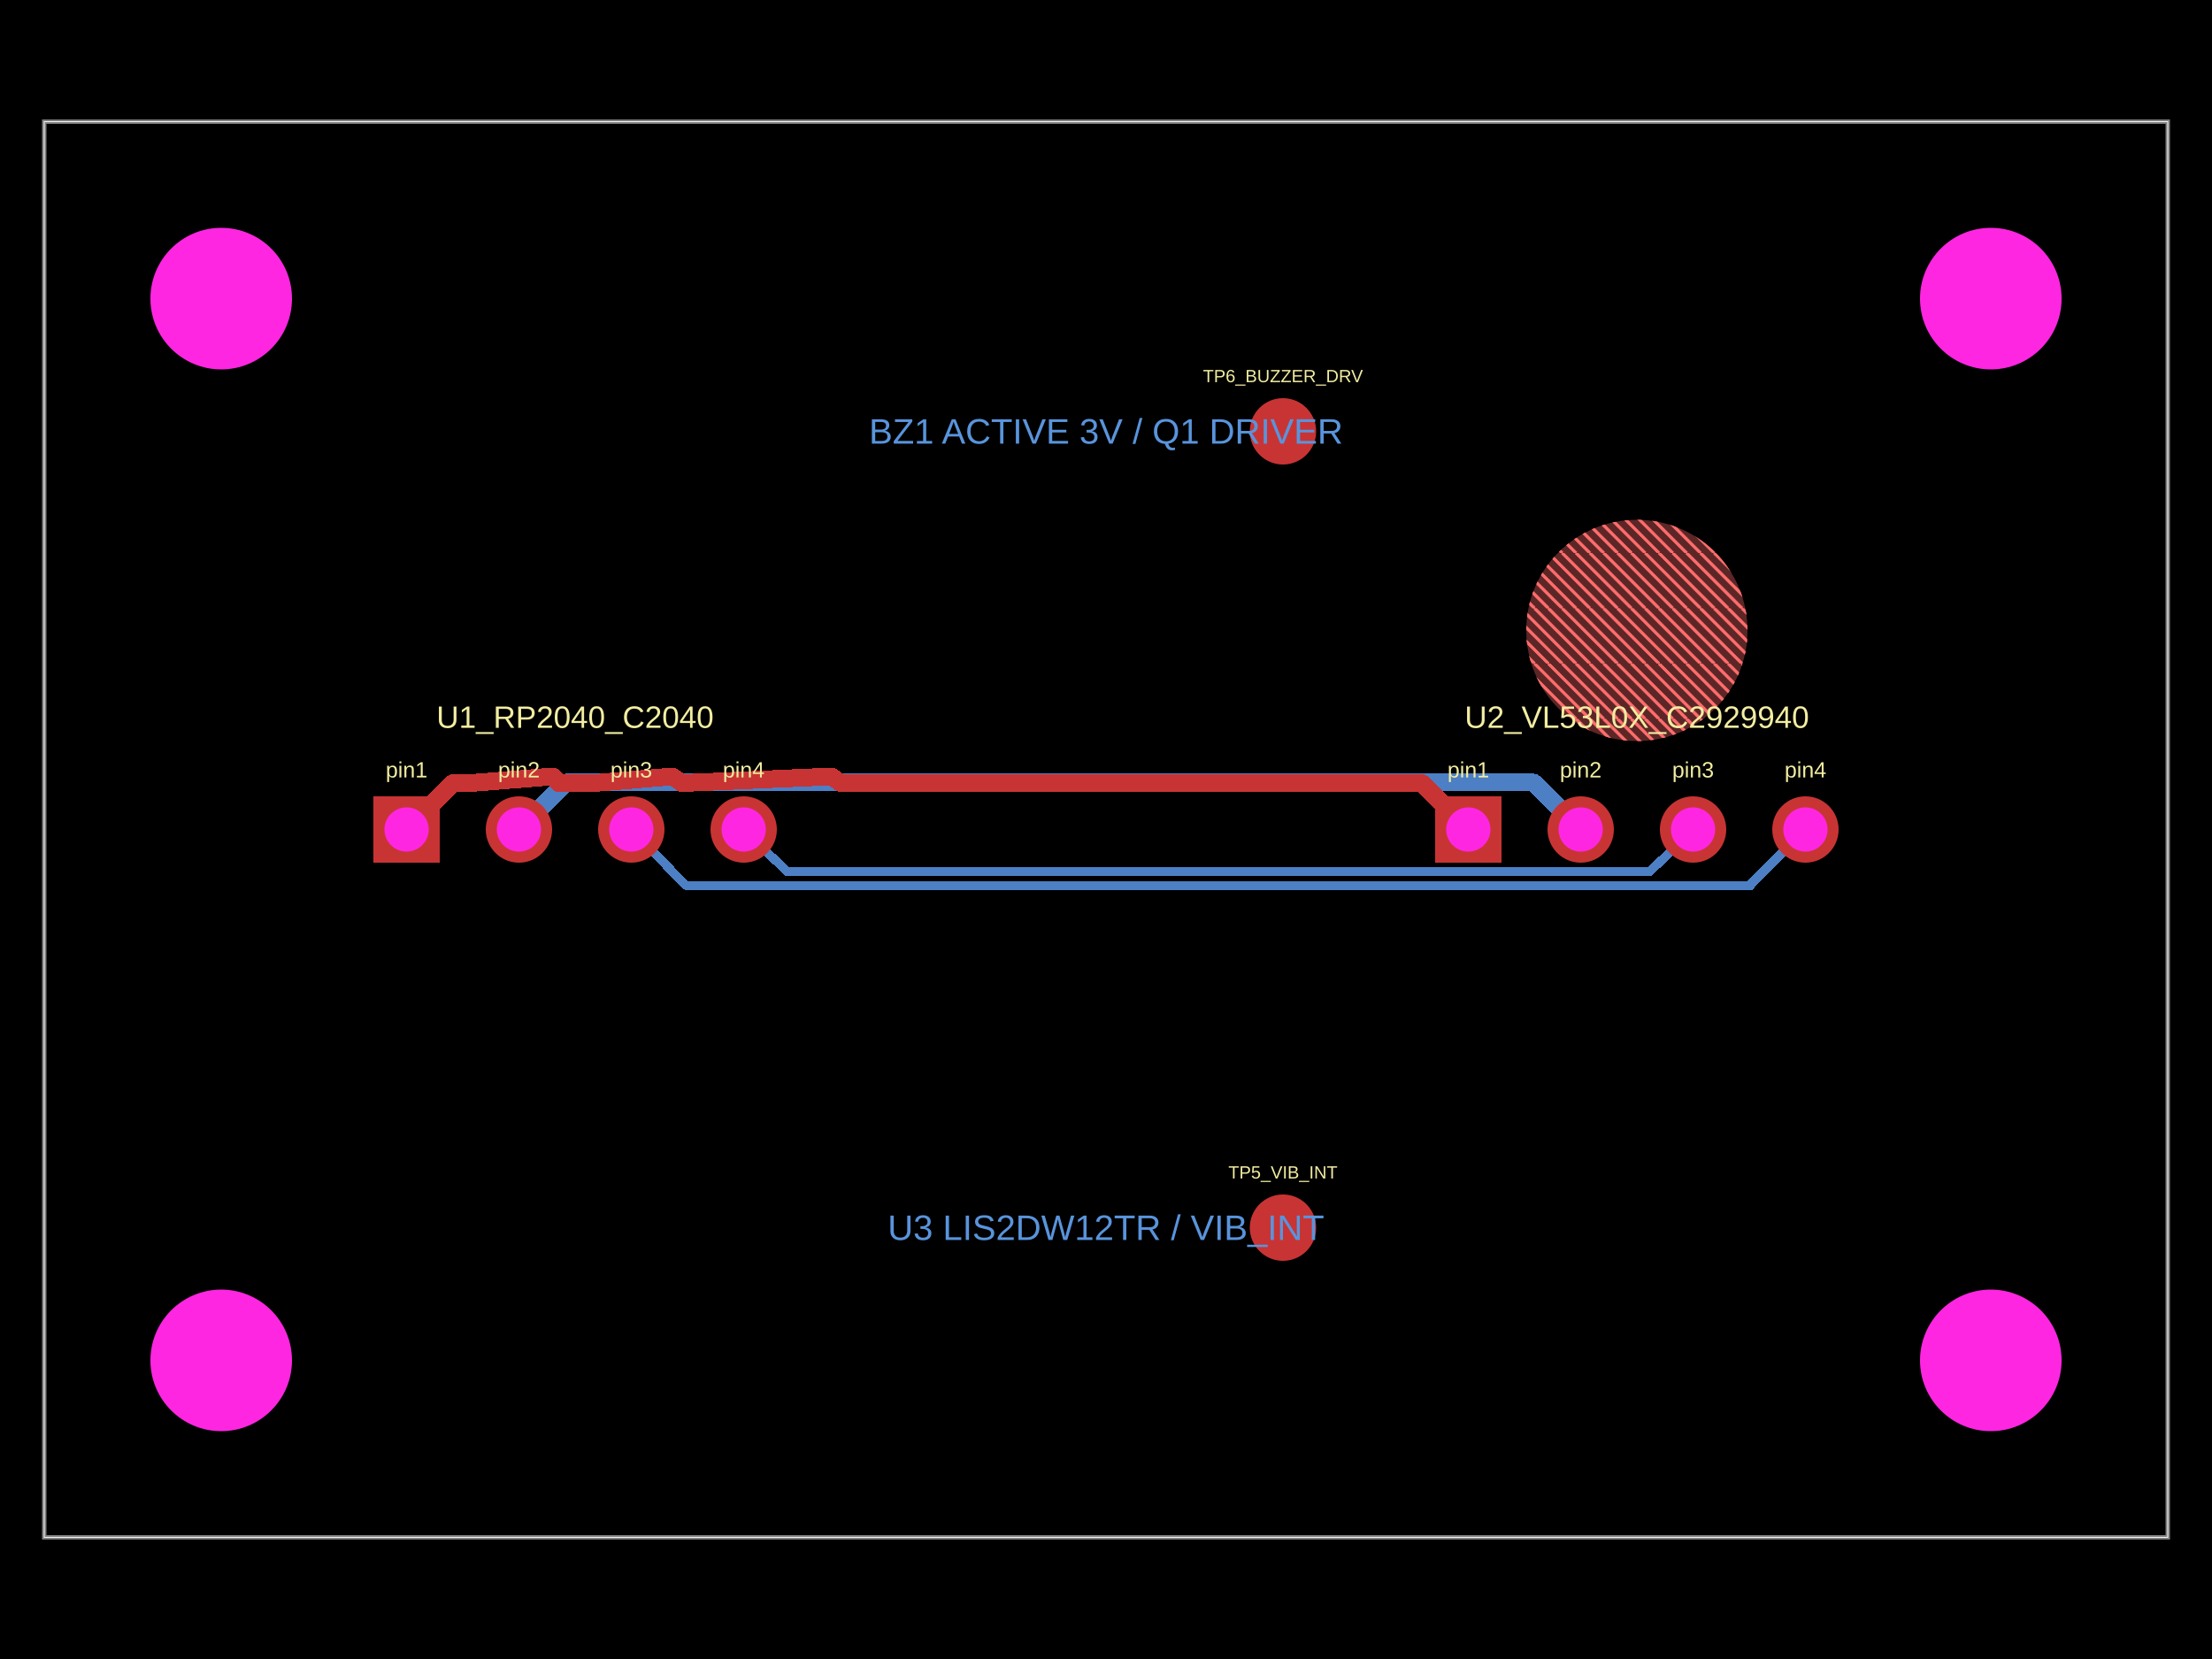
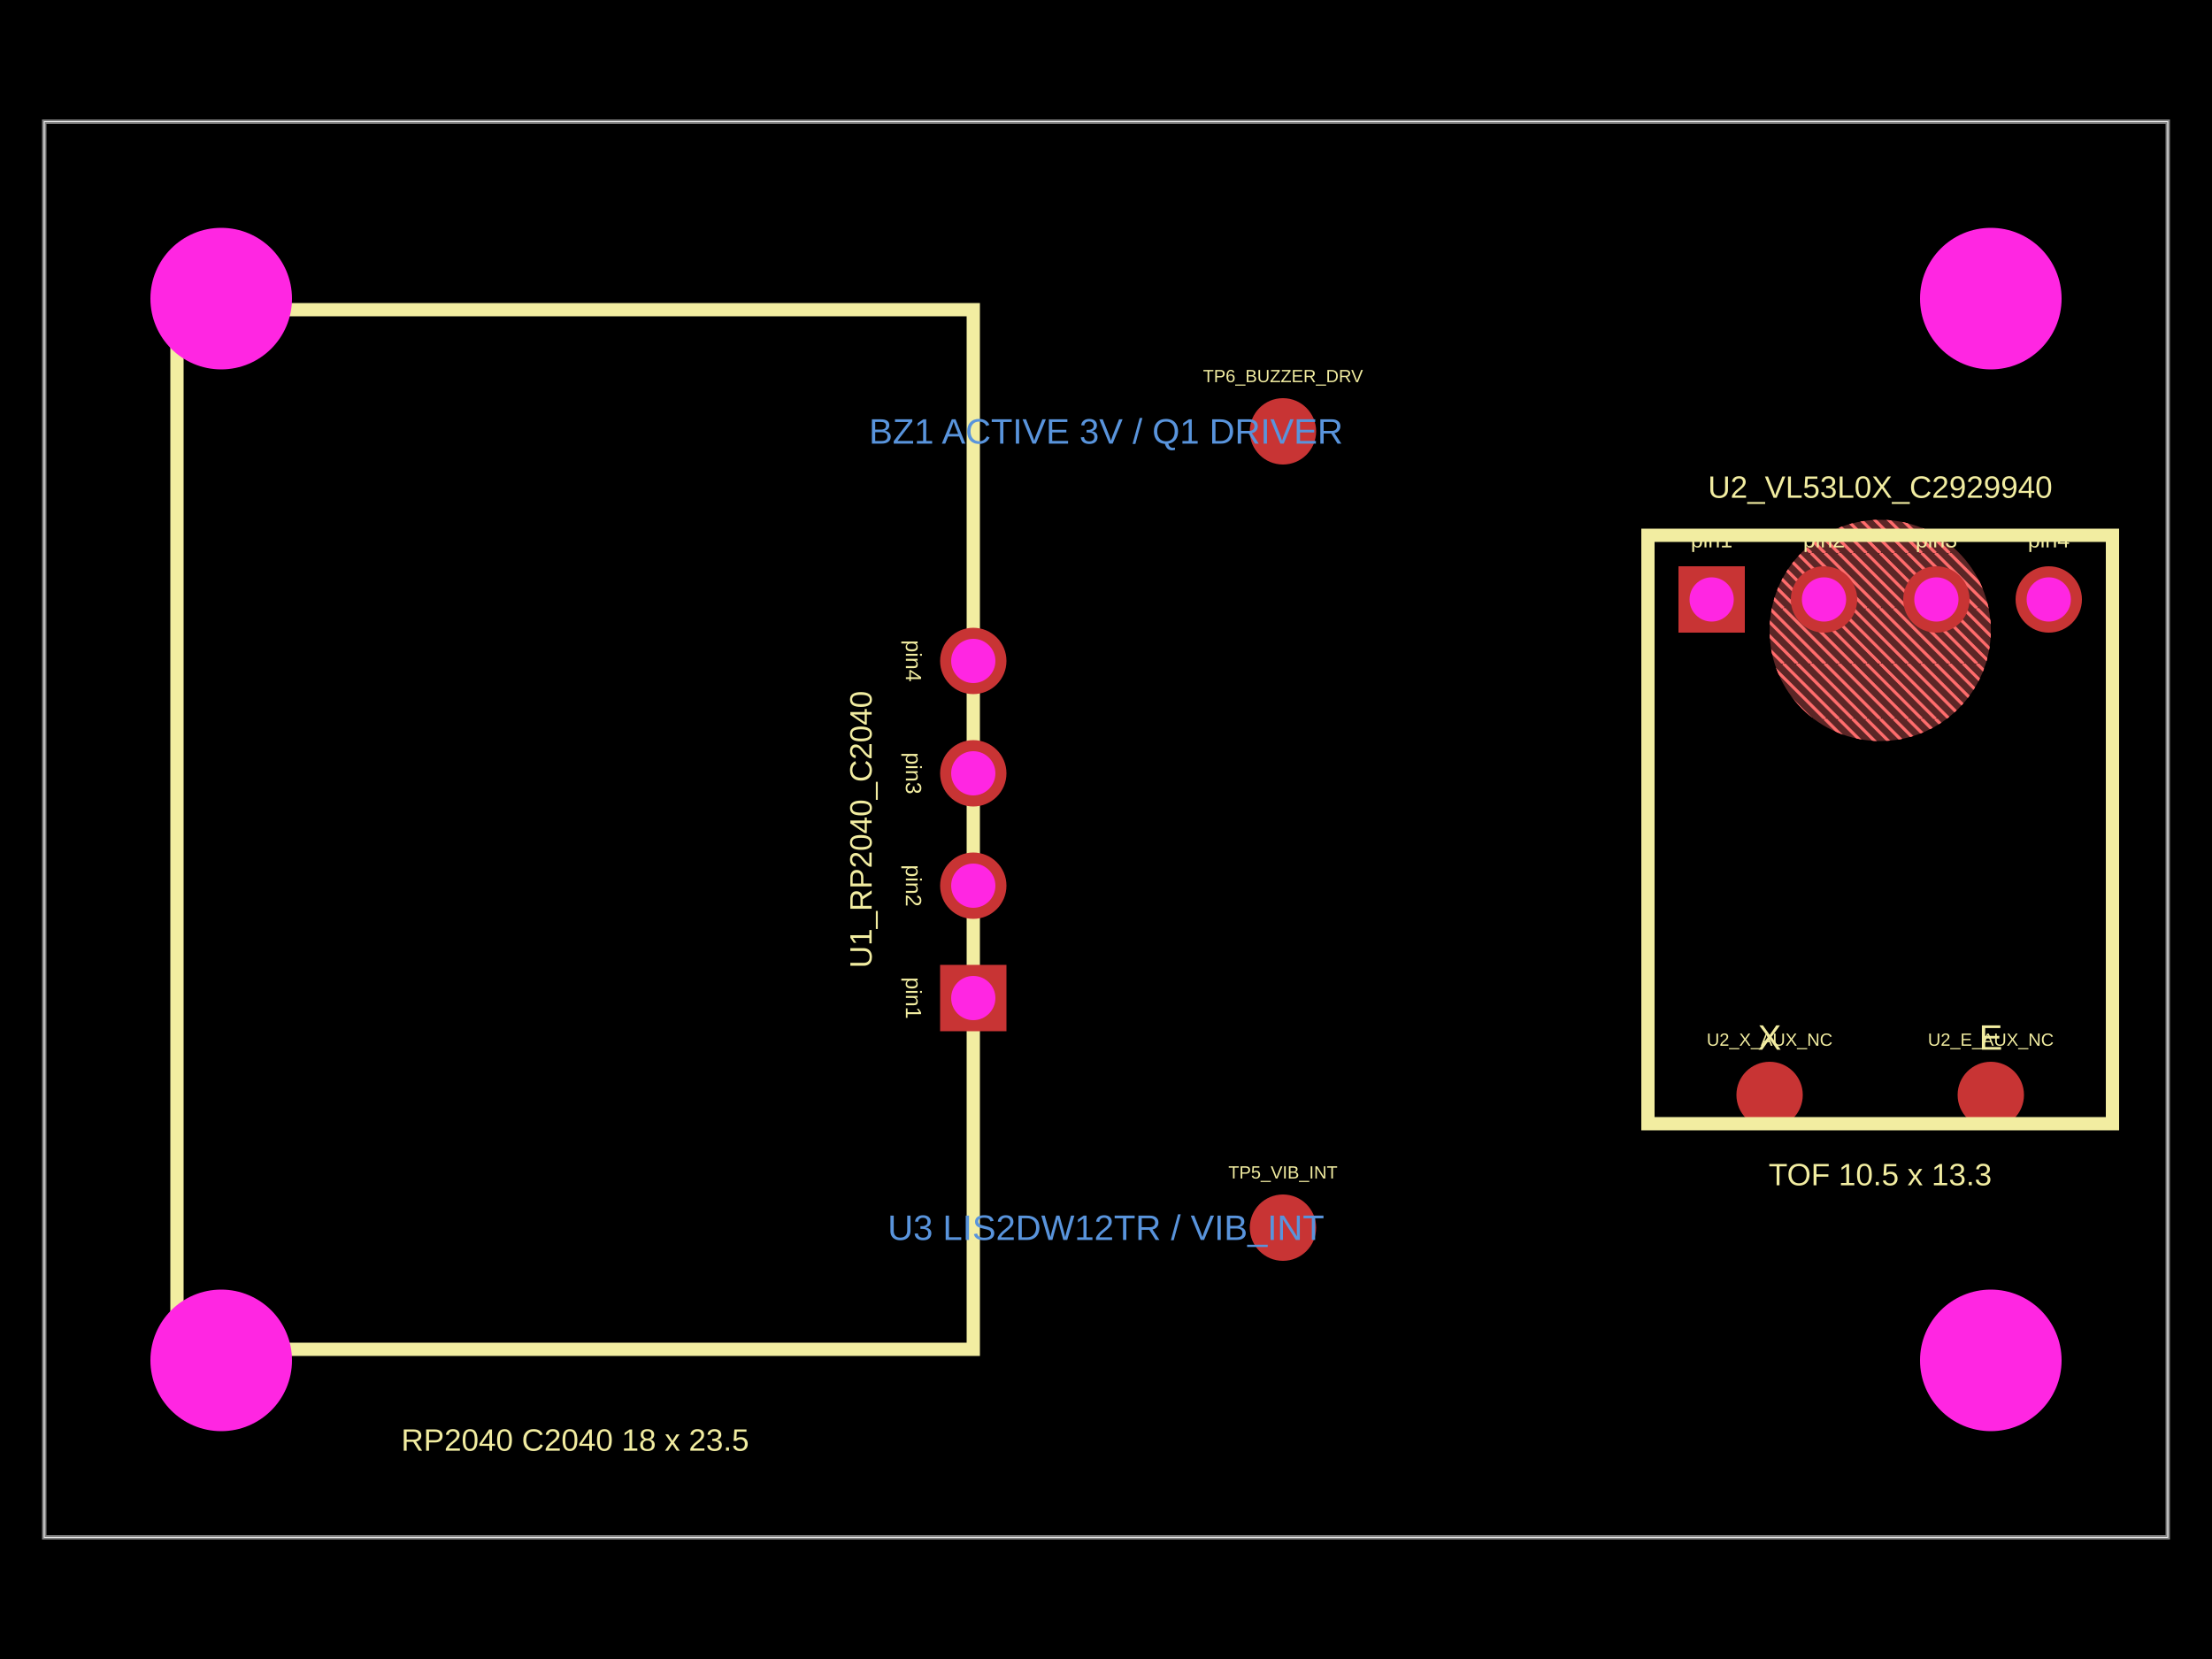
<svg xmlns="http://www.w3.org/2000/svg" width="800" height="600" data-software-used-string="@tscircuit/core@0.0.1816">
  <style />
  <defs>
    <pattern id="pcb-keepout-pattern" width="20" height="20" patternUnits="userSpaceOnUse">
      <line x1="-20" y1="0" x2="0" y2="20" stroke="#FF6B6B" stroke-width="1" />
      <line x1="-15" y1="0" x2="5" y2="20" stroke="#FF6B6B" stroke-width="1" />
      <line x1="-10" y1="0" x2="10" y2="20" stroke="#FF6B6B" stroke-width="1" />
      <line x1="-5" y1="0" x2="15" y2="20" stroke="#FF6B6B" stroke-width="1" />
      <line x1="0" y1="0" x2="20" y2="20" stroke="#FF6B6B" stroke-width="1" />
      <line x1="5" y1="0" x2="25" y2="20" stroke="#FF6B6B" stroke-width="1" />
      <line x1="10" y1="0" x2="30" y2="20" stroke="#FF6B6B" stroke-width="1" />
      <line x1="15" y1="0" x2="35" y2="20" stroke="#FF6B6B" stroke-width="1" />
      <line x1="20" y1="0" x2="40" y2="20" stroke="#FF6B6B" stroke-width="1" />
    </pattern>
  </defs>
  <rect class="boundary" x="0" y="0" fill="#000" width="800" height="600" data-type="pcb_background" data-pcb-layer="global" />
  <rect class="pcb-boundary" fill="none" stroke="#fff" stroke-width="0.3" x="16" y="44" width="768" height="512" data-type="pcb_boundary" data-pcb-layer="global" />
  <path class="pcb-board" d="M 16 556 L 784 556 L 784 44 L 16 44 Z" fill="none" stroke="rgba(255, 255, 255, 0.5)" stroke-width="1.6" data-type="pcb_board" data-pcb-layer="board" />
-   <circle class="pcb-keepout pcb-keepout-circle pcb-keepout-background" data-type="pcb_keepout" data-pcb-layer="bottom" data-pcb-keepout-id="pcb_keepout_0" stroke="none" cx="592" cy="228" r="40" fill="rgba(255, 107, 107, 0.2)" />
-   <circle class="pcb-keepout pcb-keepout-circle pcb-keepout-pattern" fill="url(#pcb-keepout-pattern)" data-type="pcb_keepout" data-pcb-layer="bottom" data-pcb-keepout-id="pcb_keepout_0" stroke="none" cx="592" cy="228" r="40" />
-   <path class="pcb-trace" stroke="rgb(77, 127, 196)" fill="none" d="M 268.96 300 L 284.554 315.144" stroke-width="3.2" stroke-linecap="round" stroke-linejoin="round" shape-rendering="crispEdges" data-type="pcb_trace" data-pcb-layer="bottom" />
-   <path class="pcb-trace" stroke="rgb(77, 127, 196)" fill="none" d="M 284.554 315.144 L 594.785 315.353" stroke-width="3.2" stroke-linecap="round" stroke-linejoin="round" shape-rendering="crispEdges" data-type="pcb_trace" data-pcb-layer="bottom" />
-   <path class="pcb-trace" stroke="rgb(77, 127, 196)" fill="none" d="M 594.785 315.353 L 596.726 315.183" stroke-width="3.2" stroke-linecap="round" stroke-linejoin="round" shape-rendering="crispEdges" data-type="pcb_trace" data-pcb-layer="bottom" />
-   <path class="pcb-trace" stroke="rgb(77, 127, 196)" fill="none" d="M 596.726 315.183 L 612.32 300" stroke-width="3.2" stroke-linecap="round" stroke-linejoin="round" shape-rendering="crispEdges" data-type="pcb_trace" data-pcb-layer="bottom" />
-   <path class="pcb-trace" stroke="rgb(77, 127, 196)" fill="none" d="M 228.32 300 L 248.055 320.205" stroke-width="3.2" stroke-linecap="round" stroke-linejoin="round" shape-rendering="crispEdges" data-type="pcb_trace" data-pcb-layer="bottom" />
-   <path class="pcb-trace" stroke="rgb(77, 127, 196)" fill="none" d="M 248.055 320.205 L 633.14 320.366" stroke-width="3.2" stroke-linecap="round" stroke-linejoin="round" shape-rendering="crispEdges" data-type="pcb_trace" data-pcb-layer="bottom" />
-   <path class="pcb-trace" stroke="rgb(77, 127, 196)" fill="none" d="M 633.14 320.366 L 633.225 319.735" stroke-width="3.2" stroke-linecap="round" stroke-linejoin="round" shape-rendering="crispEdges" data-type="pcb_trace" data-pcb-layer="bottom" />
-   <path class="pcb-trace" stroke="rgb(77, 127, 196)" fill="none" d="M 633.225 319.735 L 652.96 300" stroke-width="3.2" stroke-linecap="round" stroke-linejoin="round" shape-rendering="crispEdges" data-type="pcb_trace" data-pcb-layer="bottom" />
-   <path class="pcb-trace" stroke="rgb(77, 127, 196)" fill="none" d="M 187.68 300 L 204.65 283.03" stroke-width="6.4" stroke-linecap="round" stroke-linejoin="round" shape-rendering="crispEdges" data-type="pcb_trace" data-pcb-layer="bottom" />
-   <path class="pcb-trace" stroke="rgb(77, 127, 196)" fill="none" d="M 204.65 283.03 L 554.71 283.03" stroke-width="6.4" stroke-linecap="round" stroke-linejoin="round" shape-rendering="crispEdges" data-type="pcb_trace" data-pcb-layer="bottom" />
-   <path class="pcb-trace" stroke="rgb(77, 127, 196)" fill="none" d="M 554.71 283.03 L 571.68 300" stroke-width="6.4" stroke-linecap="round" stroke-linejoin="round" shape-rendering="crispEdges" data-type="pcb_trace" data-pcb-layer="bottom" />
-   <circle class="pcb-keepout pcb-keepout-circle pcb-keepout-background" data-type="pcb_keepout" data-pcb-layer="top" data-pcb-keepout-id="pcb_keepout_0" stroke="none" cx="592" cy="228" r="40" fill="rgba(255, 107, 107, 0.2)" />
-   <circle class="pcb-keepout pcb-keepout-circle pcb-keepout-pattern" fill="url(#pcb-keepout-pattern)" data-type="pcb_keepout" data-pcb-layer="top" data-pcb-keepout-id="pcb_keepout_0" stroke="none" cx="592" cy="228" r="40" />
+   <circle class="pcb-keepout pcb-keepout-circle pcb-keepout-background" data-type="pcb_keepout" data-pcb-layer="bottom" data-pcb-keepout-id="pcb_keepout_0" stroke="none" cx="680" cy="228" r="40" fill="rgba(255, 107, 107, 0.2)" />
+   <circle class="pcb-keepout pcb-keepout-circle pcb-keepout-pattern" fill="url(#pcb-keepout-pattern)" data-type="pcb_keepout" data-pcb-layer="bottom" data-pcb-keepout-id="pcb_keepout_0" stroke="none" cx="680" cy="228" r="40" />
+   <circle class="pcb-keepout pcb-keepout-circle pcb-keepout-background" data-type="pcb_keepout" data-pcb-layer="top" data-pcb-keepout-id="pcb_keepout_0" stroke="none" cx="680" cy="228" r="40" fill="rgba(255, 107, 107, 0.2)" />
+   <circle class="pcb-keepout pcb-keepout-circle pcb-keepout-pattern" fill="url(#pcb-keepout-pattern)" data-type="pcb_keepout" data-pcb-layer="top" data-pcb-keepout-id="pcb_keepout_0" stroke="none" cx="680" cy="228" r="40" />
+   <circle class="pcb-pad" fill="rgb(200, 52, 52)" cx="640" cy="396" r="12" data-type="pcb_smtpad" data-pcb-layer="top" data-pad-name="U2_X_AUX_NC.pin1" />
+   <circle class="pcb-pad" fill="rgb(200, 52, 52)" cx="720" cy="396" r="12" data-type="pcb_smtpad" data-pcb-layer="top" data-pad-name="U2_E_AUX_NC.pin1" />
  <circle class="pcb-pad" fill="rgb(200, 52, 52)" cx="464" cy="444" r="12" data-type="pcb_smtpad" data-pcb-layer="top" data-pad-name="TP5_VIB_INT.pin1" />
  <circle class="pcb-pad" fill="rgb(200, 52, 52)" cx="464" cy="156" r="12" data-type="pcb_smtpad" data-pcb-layer="top" data-pad-name="TP6_BUZZER_DRV.pin1" />
-   <path class="pcb-trace" stroke="rgb(200, 52, 52)" fill="none" d="M 147.04 300 L 151.234 295.806" stroke-width="6.4" stroke-linecap="round" stroke-linejoin="round" shape-rendering="crispEdges" data-type="pcb_trace" data-pcb-layer="top" />
-   <path class="pcb-trace" stroke="rgb(200, 52, 52)" fill="none" d="M 151.234 295.806 L 155.429 291.611" stroke-width="6.4" stroke-linecap="round" stroke-linejoin="round" shape-rendering="crispEdges" data-type="pcb_trace" data-pcb-layer="top" />
-   <path class="pcb-trace" stroke="rgb(200, 52, 52)" fill="none" d="M 155.429 291.611 L 159.623 287.417" stroke-width="6.4" stroke-linecap="round" stroke-linejoin="round" shape-rendering="crispEdges" data-type="pcb_trace" data-pcb-layer="top" />
-   <path class="pcb-trace" stroke="rgb(200, 52, 52)" fill="none" d="M 159.623 287.417 L 163.818 283.222" stroke-width="6.4" stroke-linecap="round" stroke-linejoin="round" shape-rendering="crispEdges" data-type="pcb_trace" data-pcb-layer="top" />
-   <path class="pcb-trace" stroke="rgb(200, 52, 52)" fill="none" d="M 163.818 283.222 L 170.189 283.222" stroke-width="6.4" stroke-linecap="round" stroke-linejoin="round" shape-rendering="crispEdges" data-type="pcb_trace" data-pcb-layer="top" />
-   <path class="pcb-trace" stroke="rgb(200, 52, 52)" fill="none" d="M 170.189 283.222 L 200 280.8" stroke-width="6.4" stroke-linecap="round" stroke-linejoin="round" shape-rendering="crispEdges" data-type="pcb_trace" data-pcb-layer="top" />
-   <path class="pcb-trace" stroke="rgb(200, 52, 52)" fill="none" d="M 200 280.8 L 202.048 283.222" stroke-width="6.4" stroke-linecap="round" stroke-linejoin="round" shape-rendering="crispEdges" data-type="pcb_trace" data-pcb-layer="top" />
-   <path class="pcb-trace" stroke="rgb(200, 52, 52)" fill="none" d="M 202.048 283.222 L 208.42 283.222" stroke-width="6.4" stroke-linecap="round" stroke-linejoin="round" shape-rendering="crispEdges" data-type="pcb_trace" data-pcb-layer="top" />
-   <path class="pcb-trace" stroke="rgb(200, 52, 52)" fill="none" d="M 208.42 283.222 L 214.791 283.222" stroke-width="6.4" stroke-linecap="round" stroke-linejoin="round" shape-rendering="crispEdges" data-type="pcb_trace" data-pcb-layer="top" />
-   <path class="pcb-trace" stroke="rgb(200, 52, 52)" fill="none" d="M 214.791 283.222 L 243.2 280.8" stroke-width="6.4" stroke-linecap="round" stroke-linejoin="round" shape-rendering="crispEdges" data-type="pcb_trace" data-pcb-layer="top" />
-   <path class="pcb-trace" stroke="rgb(200, 52, 52)" fill="none" d="M 243.2 280.8 L 246.65 283.222" stroke-width="6.4" stroke-linecap="round" stroke-linejoin="round" shape-rendering="crispEdges" data-type="pcb_trace" data-pcb-layer="top" />
-   <path class="pcb-trace" stroke="rgb(200, 52, 52)" fill="none" d="M 246.65 283.222 L 300.8 280.8" stroke-width="6.4" stroke-linecap="round" stroke-linejoin="round" shape-rendering="crispEdges" data-type="pcb_trace" data-pcb-layer="top" />
-   <path class="pcb-trace" stroke="rgb(200, 52, 52)" fill="none" d="M 300.8 280.8 L 303.996 283.222" stroke-width="6.4" stroke-linecap="round" stroke-linejoin="round" shape-rendering="crispEdges" data-type="pcb_trace" data-pcb-layer="top" />
-   <path class="pcb-trace" stroke="rgb(200, 52, 52)" fill="none" d="M 303.996 283.222 L 310.367 283.222" stroke-width="6.4" stroke-linecap="round" stroke-linejoin="round" shape-rendering="crispEdges" data-type="pcb_trace" data-pcb-layer="top" />
-   <path class="pcb-trace" stroke="rgb(200, 52, 52)" fill="none" d="M 310.367 283.222 L 316.739 283.222" stroke-width="6.4" stroke-linecap="round" stroke-linejoin="round" shape-rendering="crispEdges" data-type="pcb_trace" data-pcb-layer="top" />
-   <path class="pcb-trace" stroke="rgb(200, 52, 52)" fill="none" d="M 316.739 283.222 L 323.111 283.222" stroke-width="6.4" stroke-linecap="round" stroke-linejoin="round" shape-rendering="crispEdges" data-type="pcb_trace" data-pcb-layer="top" />
-   <path class="pcb-trace" stroke="rgb(200, 52, 52)" fill="none" d="M 323.111 283.222 L 329.482 283.222" stroke-width="6.4" stroke-linecap="round" stroke-linejoin="round" shape-rendering="crispEdges" data-type="pcb_trace" data-pcb-layer="top" />
-   <path class="pcb-trace" stroke="rgb(200, 52, 52)" fill="none" d="M 329.482 283.222 L 335.854 283.222" stroke-width="6.4" stroke-linecap="round" stroke-linejoin="round" shape-rendering="crispEdges" data-type="pcb_trace" data-pcb-layer="top" />
-   <path class="pcb-trace" stroke="rgb(200, 52, 52)" fill="none" d="M 335.854 283.222 L 342.226 283.222" stroke-width="6.4" stroke-linecap="round" stroke-linejoin="round" shape-rendering="crispEdges" data-type="pcb_trace" data-pcb-layer="top" />
-   <path class="pcb-trace" stroke="rgb(200, 52, 52)" fill="none" d="M 342.226 283.222 L 348.598 283.222" stroke-width="6.4" stroke-linecap="round" stroke-linejoin="round" shape-rendering="crispEdges" data-type="pcb_trace" data-pcb-layer="top" />
-   <path class="pcb-trace" stroke="rgb(200, 52, 52)" fill="none" d="M 348.598 283.222 L 354.969 283.222" stroke-width="6.4" stroke-linecap="round" stroke-linejoin="round" shape-rendering="crispEdges" data-type="pcb_trace" data-pcb-layer="top" />
-   <path class="pcb-trace" stroke="rgb(200, 52, 52)" fill="none" d="M 354.969 283.222 L 361.341 283.222" stroke-width="6.4" stroke-linecap="round" stroke-linejoin="round" shape-rendering="crispEdges" data-type="pcb_trace" data-pcb-layer="top" />
-   <path class="pcb-trace" stroke="rgb(200, 52, 52)" fill="none" d="M 361.341 283.222 L 367.713 283.222" stroke-width="6.4" stroke-linecap="round" stroke-linejoin="round" shape-rendering="crispEdges" data-type="pcb_trace" data-pcb-layer="top" />
-   <path class="pcb-trace" stroke="rgb(200, 52, 52)" fill="none" d="M 367.713 283.222 L 374.084 283.222" stroke-width="6.4" stroke-linecap="round" stroke-linejoin="round" shape-rendering="crispEdges" data-type="pcb_trace" data-pcb-layer="top" />
-   <path class="pcb-trace" stroke="rgb(200, 52, 52)" fill="none" d="M 374.084 283.222 L 380.456 283.222" stroke-width="6.4" stroke-linecap="round" stroke-linejoin="round" shape-rendering="crispEdges" data-type="pcb_trace" data-pcb-layer="top" />
-   <path class="pcb-trace" stroke="rgb(200, 52, 52)" fill="none" d="M 380.456 283.222 L 386.828 283.222" stroke-width="6.4" stroke-linecap="round" stroke-linejoin="round" shape-rendering="crispEdges" data-type="pcb_trace" data-pcb-layer="top" />
-   <path class="pcb-trace" stroke="rgb(200, 52, 52)" fill="none" d="M 386.828 283.222 L 393.2 283.222" stroke-width="6.4" stroke-linecap="round" stroke-linejoin="round" shape-rendering="crispEdges" data-type="pcb_trace" data-pcb-layer="top" />
-   <path class="pcb-trace" stroke="rgb(200, 52, 52)" fill="none" d="M 393.2 283.222 L 399.571 283.222" stroke-width="6.4" stroke-linecap="round" stroke-linejoin="round" shape-rendering="crispEdges" data-type="pcb_trace" data-pcb-layer="top" />
-   <path class="pcb-trace" stroke="rgb(200, 52, 52)" fill="none" d="M 399.571 283.222 L 405.943 283.222" stroke-width="6.4" stroke-linecap="round" stroke-linejoin="round" shape-rendering="crispEdges" data-type="pcb_trace" data-pcb-layer="top" />
-   <path class="pcb-trace" stroke="rgb(200, 52, 52)" fill="none" d="M 405.943 283.222 L 412.315 283.222" stroke-width="6.4" stroke-linecap="round" stroke-linejoin="round" shape-rendering="crispEdges" data-type="pcb_trace" data-pcb-layer="top" />
-   <path class="pcb-trace" stroke="rgb(200, 52, 52)" fill="none" d="M 412.315 283.222 L 418.687 283.222" stroke-width="6.4" stroke-linecap="round" stroke-linejoin="round" shape-rendering="crispEdges" data-type="pcb_trace" data-pcb-layer="top" />
-   <path class="pcb-trace" stroke="rgb(200, 52, 52)" fill="none" d="M 418.687 283.222 L 425.058 283.222" stroke-width="6.4" stroke-linecap="round" stroke-linejoin="round" shape-rendering="crispEdges" data-type="pcb_trace" data-pcb-layer="top" />
-   <path class="pcb-trace" stroke="rgb(200, 52, 52)" fill="none" d="M 425.058 283.222 L 431.43 283.222" stroke-width="6.4" stroke-linecap="round" stroke-linejoin="round" shape-rendering="crispEdges" data-type="pcb_trace" data-pcb-layer="top" />
-   <path class="pcb-trace" stroke="rgb(200, 52, 52)" fill="none" d="M 431.43 283.222 L 437.802 283.222" stroke-width="6.4" stroke-linecap="round" stroke-linejoin="round" shape-rendering="crispEdges" data-type="pcb_trace" data-pcb-layer="top" />
-   <path class="pcb-trace" stroke="rgb(200, 52, 52)" fill="none" d="M 437.802 283.222 L 444.173 283.222" stroke-width="6.4" stroke-linecap="round" stroke-linejoin="round" shape-rendering="crispEdges" data-type="pcb_trace" data-pcb-layer="top" />
-   <path class="pcb-trace" stroke="rgb(200, 52, 52)" fill="none" d="M 444.173 283.222 L 450.545 283.222" stroke-width="6.4" stroke-linecap="round" stroke-linejoin="round" shape-rendering="crispEdges" data-type="pcb_trace" data-pcb-layer="top" />
-   <path class="pcb-trace" stroke="rgb(200, 52, 52)" fill="none" d="M 450.545 283.222 L 456.917 283.222" stroke-width="6.4" stroke-linecap="round" stroke-linejoin="round" shape-rendering="crispEdges" data-type="pcb_trace" data-pcb-layer="top" />
-   <path class="pcb-trace" stroke="rgb(200, 52, 52)" fill="none" d="M 456.917 283.222 L 463.289 283.222" stroke-width="6.4" stroke-linecap="round" stroke-linejoin="round" shape-rendering="crispEdges" data-type="pcb_trace" data-pcb-layer="top" />
-   <path class="pcb-trace" stroke="rgb(200, 52, 52)" fill="none" d="M 463.289 283.222 L 469.66 283.222" stroke-width="6.4" stroke-linecap="round" stroke-linejoin="round" shape-rendering="crispEdges" data-type="pcb_trace" data-pcb-layer="top" />
-   <path class="pcb-trace" stroke="rgb(200, 52, 52)" fill="none" d="M 469.66 283.222 L 476.032 283.222" stroke-width="6.4" stroke-linecap="round" stroke-linejoin="round" shape-rendering="crispEdges" data-type="pcb_trace" data-pcb-layer="top" />
-   <path class="pcb-trace" stroke="rgb(200, 52, 52)" fill="none" d="M 476.032 283.222 L 482.404 283.222" stroke-width="6.4" stroke-linecap="round" stroke-linejoin="round" shape-rendering="crispEdges" data-type="pcb_trace" data-pcb-layer="top" />
-   <path class="pcb-trace" stroke="rgb(200, 52, 52)" fill="none" d="M 482.404 283.222 L 488.775 283.222" stroke-width="6.4" stroke-linecap="round" stroke-linejoin="round" shape-rendering="crispEdges" data-type="pcb_trace" data-pcb-layer="top" />
-   <path class="pcb-trace" stroke="rgb(200, 52, 52)" fill="none" d="M 488.775 283.222 L 495.147 283.222" stroke-width="6.4" stroke-linecap="round" stroke-linejoin="round" shape-rendering="crispEdges" data-type="pcb_trace" data-pcb-layer="top" />
-   <path class="pcb-trace" stroke="rgb(200, 52, 52)" fill="none" d="M 495.147 283.222 L 501.519 283.222" stroke-width="6.4" stroke-linecap="round" stroke-linejoin="round" shape-rendering="crispEdges" data-type="pcb_trace" data-pcb-layer="top" />
-   <path class="pcb-trace" stroke="rgb(200, 52, 52)" fill="none" d="M 501.519 283.222 L 507.891 283.222" stroke-width="6.4" stroke-linecap="round" stroke-linejoin="round" shape-rendering="crispEdges" data-type="pcb_trace" data-pcb-layer="top" />
-   <path class="pcb-trace" stroke="rgb(200, 52, 52)" fill="none" d="M 507.891 283.222 L 514.262 283.222" stroke-width="6.4" stroke-linecap="round" stroke-linejoin="round" shape-rendering="crispEdges" data-type="pcb_trace" data-pcb-layer="top" />
-   <path class="pcb-trace" stroke="rgb(200, 52, 52)" fill="none" d="M 514.262 283.222 L 518.457 287.417" stroke-width="6.4" stroke-linecap="round" stroke-linejoin="round" shape-rendering="crispEdges" data-type="pcb_trace" data-pcb-layer="top" />
-   <path class="pcb-trace" stroke="rgb(200, 52, 52)" fill="none" d="M 518.457 287.417 L 522.651 291.611" stroke-width="6.4" stroke-linecap="round" stroke-linejoin="round" shape-rendering="crispEdges" data-type="pcb_trace" data-pcb-layer="top" />
-   <path class="pcb-trace" stroke="rgb(200, 52, 52)" fill="none" d="M 522.651 291.611 L 526.846 295.806" stroke-width="6.4" stroke-linecap="round" stroke-linejoin="round" shape-rendering="crispEdges" data-type="pcb_trace" data-pcb-layer="top" />
-   <path class="pcb-trace" stroke="rgb(200, 52, 52)" fill="none" d="M 526.846 295.806 L 531.04 300" stroke-width="6.4" stroke-linecap="round" stroke-linejoin="round" shape-rendering="crispEdges" data-type="pcb_trace" data-pcb-layer="top" />
-   <text x="0" y="0" dx="0" dy="0" fill="#f2eda1" font-family="Arial, sans-serif" font-size="8" text-anchor="middle" dominant-baseline="central" transform="matrix(1,0,0,1,147.04,278.4)" class="pcb-silkscreen-text pcb-silkscreen-top" data-pcb-silkscreen-text-id="pcb_silkscreen_text_0" stroke="none" data-type="pcb_silkscreen_text" data-pcb-layer="top">pin1</text>
-   <text x="0" y="0" dx="0" dy="0" fill="#f2eda1" font-family="Arial, sans-serif" font-size="8" text-anchor="middle" dominant-baseline="central" transform="matrix(1,0,0,1,187.68,278.4)" class="pcb-silkscreen-text pcb-silkscreen-top" data-pcb-silkscreen-text-id="pcb_silkscreen_text_1" stroke="none" data-type="pcb_silkscreen_text" data-pcb-layer="top">pin2</text>
-   <text x="0" y="0" dx="0" dy="0" fill="#f2eda1" font-family="Arial, sans-serif" font-size="8" text-anchor="middle" dominant-baseline="central" transform="matrix(1,0,0,1,228.32,278.4)" class="pcb-silkscreen-text pcb-silkscreen-top" data-pcb-silkscreen-text-id="pcb_silkscreen_text_2" stroke="none" data-type="pcb_silkscreen_text" data-pcb-layer="top">pin3</text>
-   <text x="0" y="0" dx="0" dy="0" fill="#f2eda1" font-family="Arial, sans-serif" font-size="8" text-anchor="middle" dominant-baseline="central" transform="matrix(1,0,0,1,268.96,278.4)" class="pcb-silkscreen-text pcb-silkscreen-top" data-pcb-silkscreen-text-id="pcb_silkscreen_text_3" stroke="none" data-type="pcb_silkscreen_text" data-pcb-layer="top">pin4</text>
-   <text x="0" y="0" dx="0" dy="0" fill="#f2eda1" font-family="Arial, sans-serif" font-size="11.2" text-anchor="middle" dominant-baseline="central" transform="matrix(1,0,0,1,208,259.36)" class="pcb-silkscreen-text pcb-silkscreen-top" data-pcb-silkscreen-text-id="pcb_silkscreen_text_4" stroke="none" data-type="pcb_silkscreen_text" data-pcb-layer="top">U1_RP2040_C2040</text>
-   <text x="0" y="0" dx="0" dy="0" fill="#f2eda1" font-family="Arial, sans-serif" font-size="8" text-anchor="middle" dominant-baseline="central" transform="matrix(1,0,0,1,531.04,278.4)" class="pcb-silkscreen-text pcb-silkscreen-top" data-pcb-silkscreen-text-id="pcb_silkscreen_text_5" stroke="none" data-type="pcb_silkscreen_text" data-pcb-layer="top">pin1</text>
-   <text x="0" y="0" dx="0" dy="0" fill="#f2eda1" font-family="Arial, sans-serif" font-size="8" text-anchor="middle" dominant-baseline="central" transform="matrix(1,0,0,1,571.68,278.4)" class="pcb-silkscreen-text pcb-silkscreen-top" data-pcb-silkscreen-text-id="pcb_silkscreen_text_6" stroke="none" data-type="pcb_silkscreen_text" data-pcb-layer="top">pin2</text>
-   <text x="0" y="0" dx="0" dy="0" fill="#f2eda1" font-family="Arial, sans-serif" font-size="8" text-anchor="middle" dominant-baseline="central" transform="matrix(1,0,0,1,612.32,278.4)" class="pcb-silkscreen-text pcb-silkscreen-top" data-pcb-silkscreen-text-id="pcb_silkscreen_text_7" stroke="none" data-type="pcb_silkscreen_text" data-pcb-layer="top">pin3</text>
-   <text x="0" y="0" dx="0" dy="0" fill="#f2eda1" font-family="Arial, sans-serif" font-size="8" text-anchor="middle" dominant-baseline="central" transform="matrix(1,0,0,1,652.96,278.4)" class="pcb-silkscreen-text pcb-silkscreen-top" data-pcb-silkscreen-text-id="pcb_silkscreen_text_8" stroke="none" data-type="pcb_silkscreen_text" data-pcb-layer="top">pin4</text>
-   <text x="0" y="0" dx="0" dy="0" fill="#f2eda1" font-family="Arial, sans-serif" font-size="11.2" text-anchor="middle" dominant-baseline="central" transform="matrix(1,0,0,1,592,259.36)" class="pcb-silkscreen-text pcb-silkscreen-top" data-pcb-silkscreen-text-id="pcb_silkscreen_text_9" stroke="none" data-type="pcb_silkscreen_text" data-pcb-layer="top">U2_VL53L0X_C2929940</text>
-   <text x="0" y="0" dx="0" dy="0" fill="#f2eda1" font-family="Arial, sans-serif" font-size="6.4" text-anchor="middle" dominant-baseline="central" transform="matrix(1,0,0,1,464,424)" class="pcb-silkscreen-text pcb-silkscreen-top" data-pcb-silkscreen-text-id="pcb_silkscreen_text_10" stroke="none" data-type="pcb_silkscreen_text" data-pcb-layer="top">TP5_VIB_INT</text>
-   <text x="0" y="0" dx="0" dy="0" fill="#f2eda1" font-family="Arial, sans-serif" font-size="6.4" text-anchor="middle" dominant-baseline="central" transform="matrix(1,0,0,1,464,136)" class="pcb-silkscreen-text pcb-silkscreen-top" data-pcb-silkscreen-text-id="pcb_silkscreen_text_11" stroke="none" data-type="pcb_silkscreen_text" data-pcb-layer="top">TP6_BUZZER_DRV</text>
+   <text x="0" y="0" dx="0" dy="0" fill="#f2eda1" font-family="Arial, sans-serif" font-size="8" text-anchor="middle" dominant-baseline="central" transform="matrix(-1.8369701987210297e-16,1,-1,-1.8369701987210297e-16,330.4,360.96)" class="pcb-silkscreen-text pcb-silkscreen-top" data-pcb-silkscreen-text-id="pcb_silkscreen_text_0" stroke="none" data-type="pcb_silkscreen_text" data-pcb-layer="top">pin1</text>
+   <text x="0" y="0" dx="0" dy="0" fill="#f2eda1" font-family="Arial, sans-serif" font-size="8" text-anchor="middle" dominant-baseline="central" transform="matrix(-1.8369701987210297e-16,1,-1,-1.8369701987210297e-16,330.4,320.32)" class="pcb-silkscreen-text pcb-silkscreen-top" data-pcb-silkscreen-text-id="pcb_silkscreen_text_1" stroke="none" data-type="pcb_silkscreen_text" data-pcb-layer="top">pin2</text>
+   <text x="0" y="0" dx="0" dy="0" fill="#f2eda1" font-family="Arial, sans-serif" font-size="8" text-anchor="middle" dominant-baseline="central" transform="matrix(-1.8369701987210297e-16,1,-1,-1.8369701987210297e-16,330.4,279.68)" class="pcb-silkscreen-text pcb-silkscreen-top" data-pcb-silkscreen-text-id="pcb_silkscreen_text_2" stroke="none" data-type="pcb_silkscreen_text" data-pcb-layer="top">pin3</text>
+   <text x="0" y="0" dx="0" dy="0" fill="#f2eda1" font-family="Arial, sans-serif" font-size="8" text-anchor="middle" dominant-baseline="central" transform="matrix(-1.8369701987210297e-16,1,-1,-1.8369701987210297e-16,330.4,239.04)" class="pcb-silkscreen-text pcb-silkscreen-top" data-pcb-silkscreen-text-id="pcb_silkscreen_text_3" stroke="none" data-type="pcb_silkscreen_text" data-pcb-layer="top">pin4</text>
+   <text x="0" y="0" dx="0" dy="0" fill="#f2eda1" font-family="Arial, sans-serif" font-size="11.2" text-anchor="middle" dominant-baseline="central" transform="matrix(6.123233995736766e-17,-1,1,6.123233995736766e-17,311.36,300)" class="pcb-silkscreen-text pcb-silkscreen-top" data-pcb-silkscreen-text-id="pcb_silkscreen_text_4" stroke="none" data-type="pcb_silkscreen_text" data-pcb-layer="top">U1_RP2040_C2040</text>
+   <text x="0" y="0" dx="0" dy="0" fill="#f2eda1" font-family="Arial, sans-serif" font-size="8" text-anchor="middle" dominant-baseline="central" transform="matrix(1,0,0,1,619.04,195.2)" class="pcb-silkscreen-text pcb-silkscreen-top" data-pcb-silkscreen-text-id="pcb_silkscreen_text_5" stroke="none" data-type="pcb_silkscreen_text" data-pcb-layer="top">pin1</text>
+   <text x="0" y="0" dx="0" dy="0" fill="#f2eda1" font-family="Arial, sans-serif" font-size="8" text-anchor="middle" dominant-baseline="central" transform="matrix(1,0,0,1,659.68,195.2)" class="pcb-silkscreen-text pcb-silkscreen-top" data-pcb-silkscreen-text-id="pcb_silkscreen_text_6" stroke="none" data-type="pcb_silkscreen_text" data-pcb-layer="top">pin2</text>
+   <text x="0" y="0" dx="0" dy="0" fill="#f2eda1" font-family="Arial, sans-serif" font-size="8" text-anchor="middle" dominant-baseline="central" transform="matrix(1,0,0,1,700.32,195.2)" class="pcb-silkscreen-text pcb-silkscreen-top" data-pcb-silkscreen-text-id="pcb_silkscreen_text_7" stroke="none" data-type="pcb_silkscreen_text" data-pcb-layer="top">pin3</text>
+   <text x="0" y="0" dx="0" dy="0" fill="#f2eda1" font-family="Arial, sans-serif" font-size="8" text-anchor="middle" dominant-baseline="central" transform="matrix(1,0,0,1,740.96,195.2)" class="pcb-silkscreen-text pcb-silkscreen-top" data-pcb-silkscreen-text-id="pcb_silkscreen_text_8" stroke="none" data-type="pcb_silkscreen_text" data-pcb-layer="top">pin4</text>
+   <text x="0" y="0" dx="0" dy="0" fill="#f2eda1" font-family="Arial, sans-serif" font-size="11.2" text-anchor="middle" dominant-baseline="central" transform="matrix(1,0,0,1,680,176.16)" class="pcb-silkscreen-text pcb-silkscreen-top" data-pcb-silkscreen-text-id="pcb_silkscreen_text_9" stroke="none" data-type="pcb_silkscreen_text" data-pcb-layer="top">U2_VL53L0X_C2929940</text>
+   <text x="0" y="0" dx="0" dy="0" fill="#f2eda1" font-family="Arial, sans-serif" font-size="6.4" text-anchor="middle" dominant-baseline="central" transform="matrix(1,0,0,1,640,376)" class="pcb-silkscreen-text pcb-silkscreen-top" data-pcb-silkscreen-text-id="pcb_silkscreen_text_10" stroke="none" data-type="pcb_silkscreen_text" data-pcb-layer="top">U2_X_AUX_NC</text>
+   <text x="0" y="0" dx="0" dy="0" fill="#f2eda1" font-family="Arial, sans-serif" font-size="6.4" text-anchor="middle" dominant-baseline="central" transform="matrix(1,0,0,1,720,376)" class="pcb-silkscreen-text pcb-silkscreen-top" data-pcb-silkscreen-text-id="pcb_silkscreen_text_11" stroke="none" data-type="pcb_silkscreen_text" data-pcb-layer="top">U2_E_AUX_NC</text>
+   <text x="0" y="0" dx="0" dy="0" fill="#f2eda1" font-family="Arial, sans-serif" font-size="12.8" text-anchor="middle" dominant-baseline="central" transform="matrix(1,0,0,1,640,375.2)" class="pcb-silkscreen-text pcb-silkscreen-top" data-pcb-silkscreen-text-id="pcb_silkscreen_text_12" stroke="none" data-type="pcb_silkscreen_text" data-pcb-layer="top">X</text>
+   <text x="0" y="0" dx="0" dy="0" fill="#f2eda1" font-family="Arial, sans-serif" font-size="12.8" text-anchor="middle" dominant-baseline="central" transform="matrix(1,0,0,1,720,375.2)" class="pcb-silkscreen-text pcb-silkscreen-top" data-pcb-silkscreen-text-id="pcb_silkscreen_text_13" stroke="none" data-type="pcb_silkscreen_text" data-pcb-layer="top">E</text>
+   <text x="0" y="0" dx="0" dy="0" fill="#f2eda1" font-family="Arial, sans-serif" font-size="6.4" text-anchor="middle" dominant-baseline="central" transform="matrix(1,0,0,1,464,424)" class="pcb-silkscreen-text pcb-silkscreen-top" data-pcb-silkscreen-text-id="pcb_silkscreen_text_14" stroke="none" data-type="pcb_silkscreen_text" data-pcb-layer="top">TP5_VIB_INT</text>
+   <text x="0" y="0" dx="0" dy="0" fill="#f2eda1" font-family="Arial, sans-serif" font-size="6.4" text-anchor="middle" dominant-baseline="central" transform="matrix(1,0,0,1,464,136)" class="pcb-silkscreen-text pcb-silkscreen-top" data-pcb-silkscreen-text-id="pcb_silkscreen_text_15" stroke="none" data-type="pcb_silkscreen_text" data-pcb-layer="top">TP6_BUZZER_DRV</text>
+   <rect x="64" y="112" width="288" height="376" class="pcb-silkscreen-rect pcb-silkscreen-top" data-pcb-silkscreen-rect-id="pcb_silkscreen_rect_0" data-type="pcb_silkscreen_rect" data-pcb-layer="top" fill="none" stroke="#f2eda1" stroke-width="4.8" />
+   <text x="0" y="0" dx="0" dy="0" fill="#f2eda1" font-family="Arial, sans-serif" font-size="11.2" text-anchor="middle" dominant-baseline="central" transform="matrix(1,0,0,1,208,520.8)" class="pcb-silkscreen-text pcb-silkscreen-top" data-pcb-silkscreen-text-id="pcb_silkscreen_text_16" stroke="none" data-type="pcb_silkscreen_text" data-pcb-layer="top">RP2040 C2040 18 x 23.5</text>
+   <rect x="596" y="193.6" width="168" height="212.8" class="pcb-silkscreen-rect pcb-silkscreen-top" data-pcb-silkscreen-rect-id="pcb_silkscreen_rect_1" data-type="pcb_silkscreen_rect" data-pcb-layer="top" fill="none" stroke="#f2eda1" stroke-width="4.8" />
+   <text x="0" y="0" dx="0" dy="0" fill="#f2eda1" font-family="Arial, sans-serif" font-size="11.2" text-anchor="middle" dominant-baseline="central" transform="matrix(1,0,0,1,680,424.8)" class="pcb-silkscreen-text pcb-silkscreen-top" data-pcb-silkscreen-text-id="pcb_silkscreen_text_17" stroke="none" data-type="pcb_silkscreen_text" data-pcb-layer="top">TOF 10.5 x 13.3</text>
  <g data-type="pcb_plated_hole" data-pcb-layer="through" data-pad-name="U1_RP2040_C2040.3V3">
-     <rect class="pcb-hole-outer-pad" fill="rgb(200, 52, 52)" x="135.04" y="288" width="24" height="24" data-type="pcb_plated_hole" data-pcb-layer="top" />
-     <circle class="pcb-hole-inner" fill="#FF26E2" cx="147.04" cy="300" r="8" data-type="pcb_plated_hole_drill" data-pcb-layer="drill" />
+     <rect class="pcb-hole-outer-pad" fill="rgb(200, 52, 52)" x="-12" y="-12" transform="translate(352 360.96) rotate(-90)" width="24" height="24" data-type="pcb_plated_hole" data-pcb-layer="top" />
+     <circle class="pcb-hole-inner" fill="#FF26E2" cx="352" cy="360.96" r="8" data-type="pcb_plated_hole_drill" data-pcb-layer="drill" />
  </g>
  <g data-type="pcb_plated_hole" data-pcb-layer="through" data-pad-name="U1_RP2040_C2040.GND">
-     <circle class="pcb-hole-outer" fill="rgb(200, 52, 52)" cx="187.68" cy="300" r="12" data-type="pcb_plated_hole" data-pcb-layer="top" />
-     <circle class="pcb-hole-inner" fill="#FF26E2" cx="187.68" cy="300" r="8" data-type="pcb_plated_hole_drill" data-pcb-layer="drill" />
+     <circle class="pcb-hole-outer" fill="rgb(200, 52, 52)" cx="352" cy="320.32" r="12" data-type="pcb_plated_hole" data-pcb-layer="top" />
+     <circle class="pcb-hole-inner" fill="#FF26E2" cx="352" cy="320.32" r="8" data-type="pcb_plated_hole_drill" data-pcb-layer="drill" />
  </g>
  <g data-type="pcb_plated_hole" data-pcb-layer="through" data-pad-name="U1_RP2040_C2040.SDA">
-     <circle class="pcb-hole-outer" fill="rgb(200, 52, 52)" cx="228.32" cy="300" r="12" data-type="pcb_plated_hole" data-pcb-layer="top" />
-     <circle class="pcb-hole-inner" fill="#FF26E2" cx="228.32" cy="300" r="8" data-type="pcb_plated_hole_drill" data-pcb-layer="drill" />
+     <circle class="pcb-hole-outer" fill="rgb(200, 52, 52)" cx="352" cy="279.68" r="12" data-type="pcb_plated_hole" data-pcb-layer="top" />
+     <circle class="pcb-hole-inner" fill="#FF26E2" cx="352" cy="279.68" r="8" data-type="pcb_plated_hole_drill" data-pcb-layer="drill" />
  </g>
  <g data-type="pcb_plated_hole" data-pcb-layer="through" data-pad-name="U1_RP2040_C2040.SCL">
-     <circle class="pcb-hole-outer" fill="rgb(200, 52, 52)" cx="268.96" cy="300" r="12" data-type="pcb_plated_hole" data-pcb-layer="top" />
-     <circle class="pcb-hole-inner" fill="#FF26E2" cx="268.96" cy="300" r="8" data-type="pcb_plated_hole_drill" data-pcb-layer="drill" />
+     <circle class="pcb-hole-outer" fill="rgb(200, 52, 52)" cx="352" cy="239.04" r="12" data-type="pcb_plated_hole" data-pcb-layer="top" />
+     <circle class="pcb-hole-inner" fill="#FF26E2" cx="352" cy="239.04" r="8" data-type="pcb_plated_hole_drill" data-pcb-layer="drill" />
  </g>
  <g data-type="pcb_plated_hole" data-pcb-layer="through" data-pad-name="U2_VL53L0X_C2929940.VDD">
-     <rect class="pcb-hole-outer-pad" fill="rgb(200, 52, 52)" x="519.04" y="288" width="24" height="24" data-type="pcb_plated_hole" data-pcb-layer="top" />
-     <circle class="pcb-hole-inner" fill="#FF26E2" cx="531.04" cy="300" r="8" data-type="pcb_plated_hole_drill" data-pcb-layer="drill" />
+     <rect class="pcb-hole-outer-pad" fill="rgb(200, 52, 52)" x="607.04" y="204.8" width="24" height="24" data-type="pcb_plated_hole" data-pcb-layer="top" />
+     <circle class="pcb-hole-inner" fill="#FF26E2" cx="619.04" cy="216.8" r="8" data-type="pcb_plated_hole_drill" data-pcb-layer="drill" />
  </g>
  <g data-type="pcb_plated_hole" data-pcb-layer="through" data-pad-name="U2_VL53L0X_C2929940.GND">
-     <circle class="pcb-hole-outer" fill="rgb(200, 52, 52)" cx="571.68" cy="300" r="12" data-type="pcb_plated_hole" data-pcb-layer="top" />
-     <circle class="pcb-hole-inner" fill="#FF26E2" cx="571.68" cy="300" r="8" data-type="pcb_plated_hole_drill" data-pcb-layer="drill" />
+     <circle class="pcb-hole-outer" fill="rgb(200, 52, 52)" cx="659.68" cy="216.8" r="12" data-type="pcb_plated_hole" data-pcb-layer="top" />
+     <circle class="pcb-hole-inner" fill="#FF26E2" cx="659.68" cy="216.8" r="8" data-type="pcb_plated_hole_drill" data-pcb-layer="drill" />
  </g>
  <g data-type="pcb_plated_hole" data-pcb-layer="through" data-pad-name="U2_VL53L0X_C2929940.SCL">
-     <circle class="pcb-hole-outer" fill="rgb(200, 52, 52)" cx="612.32" cy="300" r="12" data-type="pcb_plated_hole" data-pcb-layer="top" />
-     <circle class="pcb-hole-inner" fill="#FF26E2" cx="612.32" cy="300" r="8" data-type="pcb_plated_hole_drill" data-pcb-layer="drill" />
+     <circle class="pcb-hole-outer" fill="rgb(200, 52, 52)" cx="700.32" cy="216.8" r="12" data-type="pcb_plated_hole" data-pcb-layer="top" />
+     <circle class="pcb-hole-inner" fill="#FF26E2" cx="700.32" cy="216.8" r="8" data-type="pcb_plated_hole_drill" data-pcb-layer="drill" />
  </g>
  <g data-type="pcb_plated_hole" data-pcb-layer="through" data-pad-name="U2_VL53L0X_C2929940.SDA">
-     <circle class="pcb-hole-outer" fill="rgb(200, 52, 52)" cx="652.96" cy="300" r="12" data-type="pcb_plated_hole" data-pcb-layer="top" />
-     <circle class="pcb-hole-inner" fill="#FF26E2" cx="652.96" cy="300" r="8" data-type="pcb_plated_hole_drill" data-pcb-layer="drill" />
+     <circle class="pcb-hole-outer" fill="rgb(200, 52, 52)" cx="740.96" cy="216.8" r="12" data-type="pcb_plated_hole" data-pcb-layer="top" />
+     <circle class="pcb-hole-inner" fill="#FF26E2" cx="740.96" cy="216.8" r="8" data-type="pcb_plated_hole_drill" data-pcb-layer="drill" />
  </g>
  <circle class="pcb-hole" cx="80" cy="492" r="25.6" fill="#FF26E2" data-type="pcb_hole" data-pcb-layer="drill" />
  <circle class="pcb-hole" cx="720" cy="492" r="25.6" fill="#FF26E2" data-type="pcb_hole" data-pcb-layer="drill" />
  <circle class="pcb-hole" cx="80" cy="108" r="25.6" fill="#FF26E2" data-type="pcb_hole" data-pcb-layer="drill" />
  <circle class="pcb-hole" cx="720" cy="108" r="25.6" fill="#FF26E2" data-type="pcb_hole" data-pcb-layer="drill" />
  <text x="400" y="444" fill="rgb(89, 148, 220)" font-family="Arial, sans-serif" font-size="12.8" text-anchor="middle" dominant-baseline="central" class="pcb-note-text" data-type="pcb_note_text" data-pcb-note-text-id="pcb_note_text_0" data-pcb-layer="overlay">U3 LIS2DW12TR / VIB_INT</text>
  <text x="400" y="156" fill="rgb(89, 148, 220)" font-family="Arial, sans-serif" font-size="12.8" text-anchor="middle" dominant-baseline="central" class="pcb-note-text" data-type="pcb_note_text" data-pcb-note-text-id="pcb_note_text_1" data-pcb-layer="overlay">BZ1 ACTIVE 3V / Q1 DRIVER</text>
</svg>
